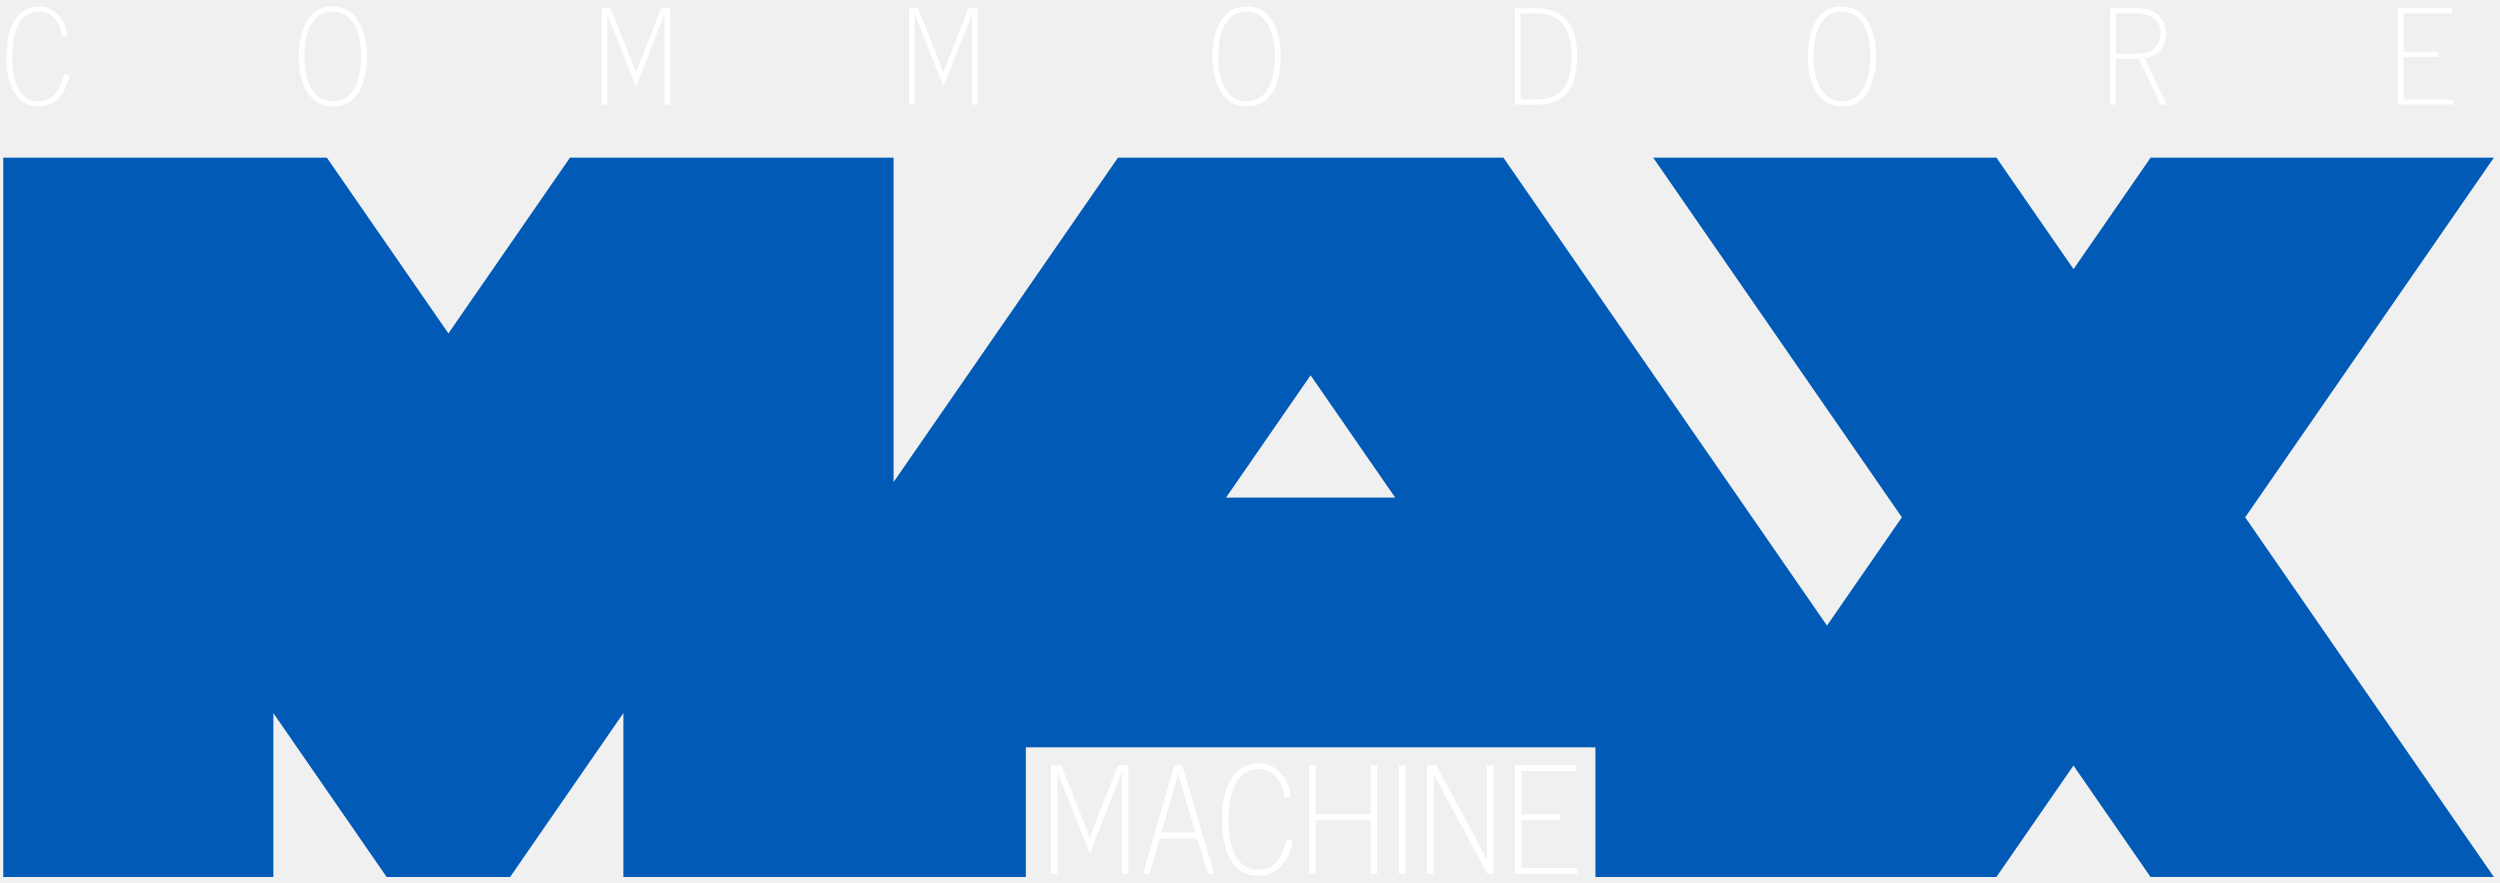
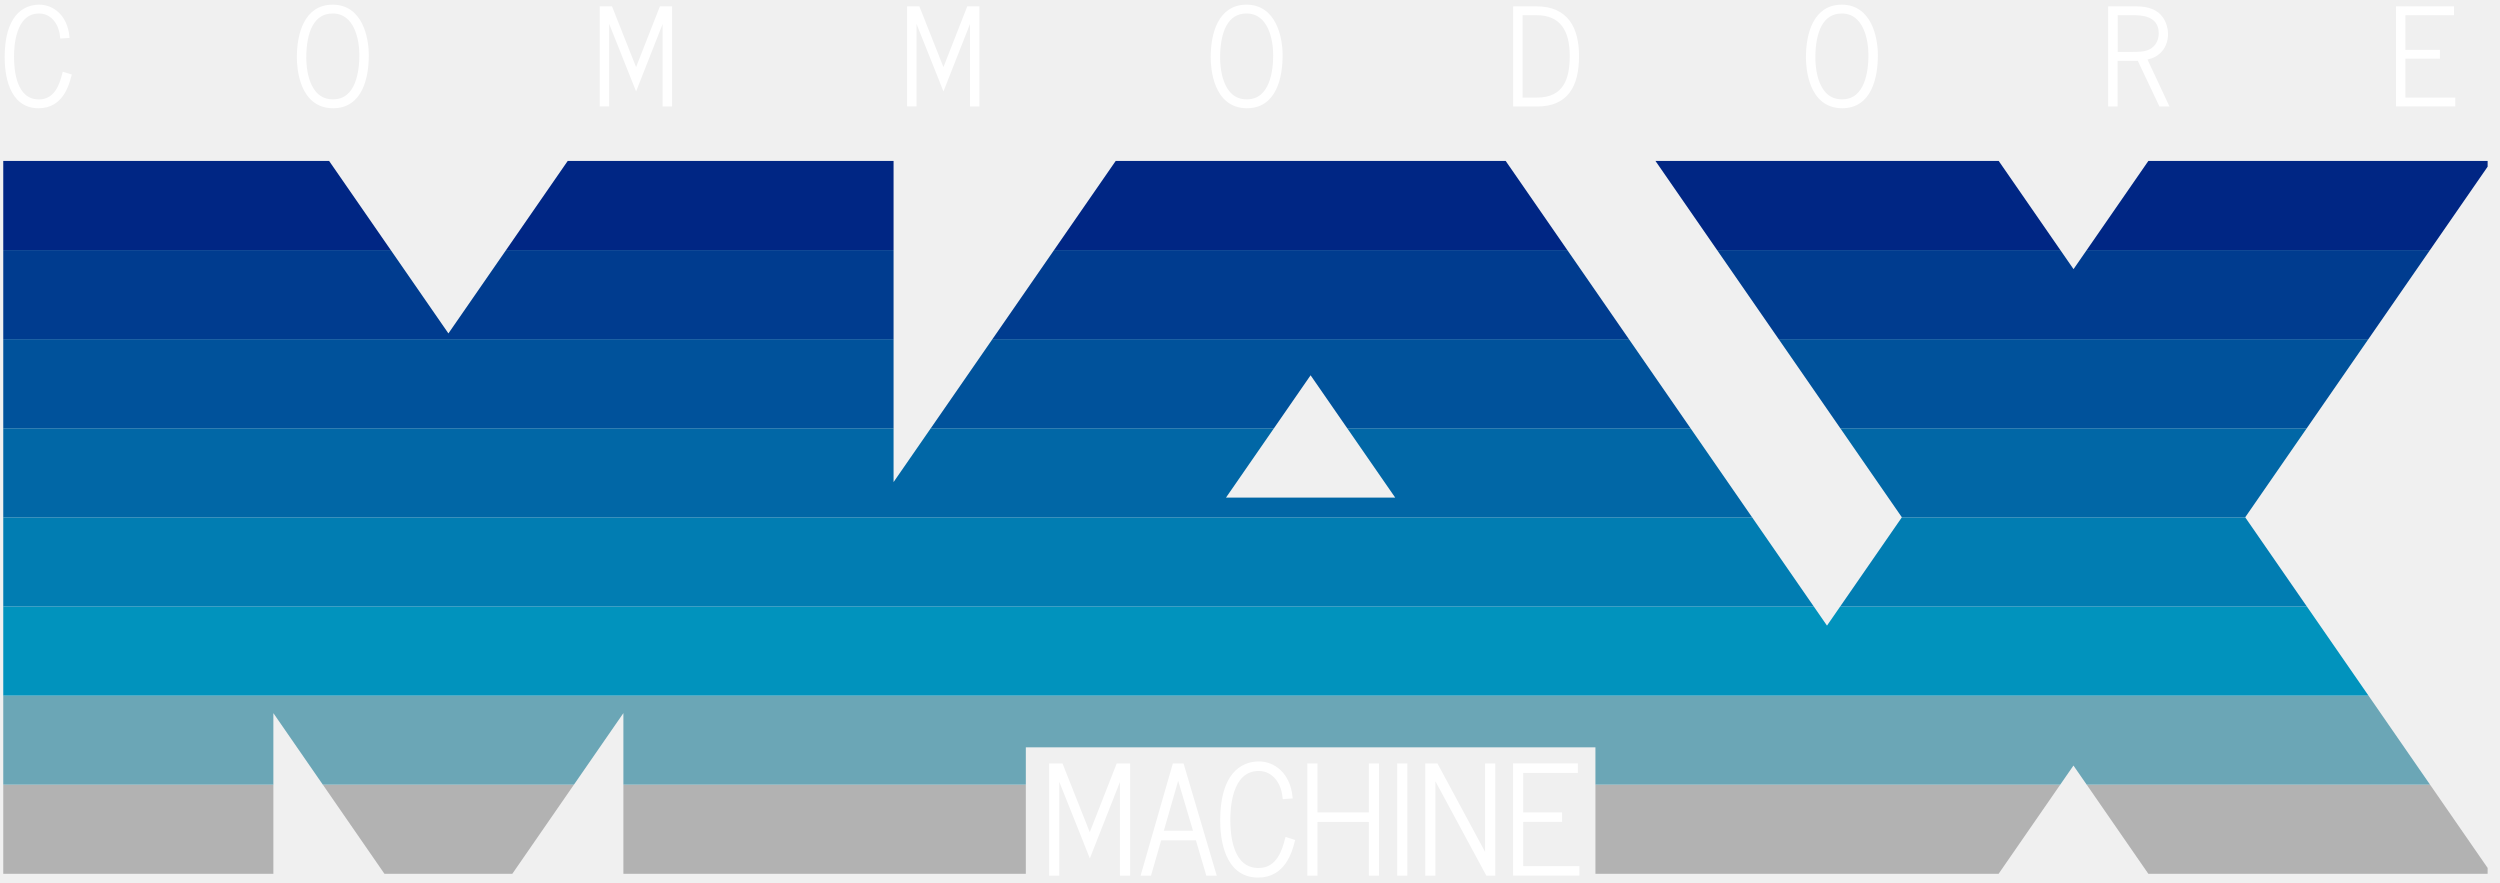
- <svg xmlns="http://www.w3.org/2000/svg" xmlns:xlink="http://www.w3.org/1999/xlink" width="1015.762mm" height="358.457mm" viewBox="0 0 1015.762 358.457" version="1.1" id="svg1" xml:space="preserve">
+ <svg xmlns="http://www.w3.org/2000/svg" width="1015.762mm" height="358.457mm" viewBox="0 0 1015.762 358.457" version="1.1" id="svg1" xml:space="preserve">
  <defs id="defs1">
-     <clipPath id="SVGID_00000046337453222900239440000014632039938231015090_">
-       <use xlink:href="#SVGID_1_" style="overflow:visible" id="use42" />
+     <clipPath clipPathUnits="userSpaceOnUse" id="clipPath58">
+       <path id="path58" d="M 582.904,24.897 H 446.643 L 414.629,71.199 382.614,24.897 H 246.354 L 346.498,169.73 314.484,216.032 182.298,24.897 H 27.067 L -66.093,159.623 V 24.897 H -195.58 l -50.086,72.416 -50.059,-72.416 H -425.212 V 314.537 h 107.13 v -69.48 l 48.048,69.48 h 48.736 l 48.048,-69.48 v 69.48 h 107.13 29.131 v 0 h 24.633 v -52.705 H 221.694 v 52.705 h 24.633 v 0 H 382.587 l 32.015,-46.302 32.015,46.302 H 582.877 L 482.732,169.704 Z M 67.813,163.01 l 36.856,-53.314 36.883,53.314 z" style="stroke-width:0.265" />
    </clipPath>
-     <path id="SVGID_1_" d="m 3820.1,247.1 h -515 l -121,175 -121,-175 h -515 l 378.5,547.4 -121,175 L 2306,247.1 H 1719.3 L 1367.2,756.3 V 247.1 H 877.8 L 688.5,520.8 499.3,247.1 H 9.9 v 1094.7 h 404.9 v -262.6 l 181.6,262.6 h 184.2 l 181.6,-262.6 v 262.6 h 404.9 110.1 v 0 h 93.1 v -199.2 h 884.6 v 199.2 h 93.1 v 0 h 515 l 121,-175 121,175 h 515 L 3441.5,794.4 Z m -1946.8,522 139.3,-201.5 139.4,201.5 z" />
-     <defs id="defs42">
-       <path id="path43" d="m 3820.1,247.1 h -515 l -121,175 -121,-175 h -515 l 378.5,547.4 -121,175 L 2306,247.1 H 1719.3 L 1367.2,756.3 V 247.1 H 877.8 L 688.5,520.8 499.3,247.1 H 9.9 v 1094.7 h 404.9 v -262.6 l 181.6,262.6 h 184.2 l 181.6,-262.6 v 262.6 h 404.9 110.1 v 0 h 93.1 v -199.2 h 884.6 v 199.2 h 93.1 v 0 h 515 l 121,-175 121,175 h 515 L 3441.5,794.4 Z m -1946.8,522 139.3,-201.5 139.4,201.5 z" />
-     </defs>
-     <clipPath id="clipPath1">
-       <use xlink:href="#SVGID_1_" style="overflow:visible" id="use1" />
+     <clipPath clipPathUnits="userSpaceOnUse" id="clipPath59">
+       <path id="path59" d="M 582.904,24.897 H 446.643 L 414.629,71.199 382.614,24.897 H 246.354 L 346.498,169.73 314.484,216.032 182.298,24.897 H 27.067 L -66.093,159.623 V 24.897 H -195.58 l -50.086,72.416 -50.059,-72.416 H -425.212 V 314.537 h 107.13 v -69.48 l 48.048,69.48 h 48.736 l 48.048,-69.48 v 69.48 h 107.13 29.131 v 0 h 24.633 v -52.705 H 221.694 v 52.705 h 24.633 v 0 H 382.587 l 32.015,-46.302 32.015,46.302 H 582.877 L 482.732,169.704 Z M 67.813,163.01 l 36.856,-53.314 36.883,53.314 z" style="stroke-width:0.265" />
+     </clipPath>
+     <clipPath clipPathUnits="userSpaceOnUse" id="clipPath60">
+       <path id="path60" d="M 582.904,24.897 H 446.643 L 414.629,71.199 382.614,24.897 H 246.354 L 346.498,169.73 314.484,216.032 182.298,24.897 H 27.067 L -66.093,159.623 V 24.897 H -195.58 l -50.086,72.416 -50.059,-72.416 H -425.212 V 314.537 h 107.13 v -69.48 l 48.048,69.48 h 48.736 l 48.048,-69.48 v 69.48 h 107.13 29.131 v 0 h 24.633 v -52.705 H 221.694 v 52.705 h 24.633 v 0 H 382.587 l 32.015,-46.302 32.015,46.302 H 582.877 L 482.732,169.704 Z M 67.813,163.01 l 36.856,-53.314 36.883,53.314 z" style="stroke-width:0.265" />
+     </clipPath>
+     <clipPath clipPathUnits="userSpaceOnUse" id="clipPath61">
+       <path id="path61" d="M 582.904,24.897 H 446.643 L 414.629,71.199 382.614,24.897 H 246.354 L 346.498,169.73 314.484,216.032 182.298,24.897 H 27.067 L -66.093,159.623 V 24.897 H -195.58 l -50.086,72.416 -50.059,-72.416 H -425.212 V 314.537 h 107.13 v -69.48 l 48.048,69.48 h 48.736 l 48.048,-69.48 v 69.48 h 107.13 29.131 v 0 h 24.633 v -52.705 H 221.694 v 52.705 h 24.633 v 0 H 382.587 l 32.015,-46.302 32.015,46.302 H 582.877 L 482.732,169.704 Z M 67.813,163.01 l 36.856,-53.314 36.883,53.314 z" style="stroke-width:0.265" />
+     </clipPath>
+     <clipPath clipPathUnits="userSpaceOnUse" id="clipPath62">
+       <path id="path62" d="M 582.904,24.897 H 446.643 L 414.629,71.199 382.614,24.897 H 246.354 L 346.498,169.73 314.484,216.032 182.298,24.897 H 27.067 L -66.093,159.623 V 24.897 H -195.58 l -50.086,72.416 -50.059,-72.416 H -425.212 V 314.537 h 107.13 v -69.48 l 48.048,69.48 h 48.736 l 48.048,-69.48 v 69.48 h 107.13 29.131 v 0 h 24.633 v -52.705 H 221.694 v 52.705 h 24.633 v 0 H 382.587 l 32.015,-46.302 32.015,46.302 H 582.877 L 482.732,169.704 Z M 67.813,163.01 l 36.856,-53.314 36.883,53.314 z" style="stroke-width:0.265" />
+     </clipPath>
+     <clipPath clipPathUnits="userSpaceOnUse" id="clipPath63">
+       <path id="path63" d="M 582.904,24.897 H 446.643 L 414.629,71.199 382.614,24.897 H 246.354 L 346.498,169.73 314.484,216.032 182.298,24.897 H 27.067 L -66.093,159.623 V 24.897 H -195.58 l -50.086,72.416 -50.059,-72.416 H -425.212 V 314.537 h 107.13 v -69.48 l 48.048,69.48 h 48.736 l 48.048,-69.48 v 69.48 h 107.13 29.131 v 0 h 24.633 v -52.705 H 221.694 v 52.705 h 24.633 v 0 H 382.587 l 32.015,-46.302 32.015,46.302 H 582.877 L 482.732,169.704 Z M 67.813,163.01 l 36.856,-53.314 36.883,53.314 z" style="stroke-width:0.265" />
+     </clipPath>
+     <clipPath clipPathUnits="userSpaceOnUse" id="clipPath64">
+       <path id="path64" d="M 582.904,24.897 H 446.643 L 414.629,71.199 382.614,24.897 H 246.354 L 346.498,169.73 314.484,216.032 182.298,24.897 H 27.067 L -66.093,159.623 V 24.897 H -195.58 l -50.086,72.416 -50.059,-72.416 H -425.212 V 314.537 h 107.13 v -69.48 l 48.048,69.48 h 48.736 l 48.048,-69.48 v 69.48 h 107.13 29.131 v 0 h 24.633 v -52.705 H 221.694 v 52.705 h 24.633 v 0 H 382.587 l 32.015,-46.302 32.015,46.302 H 582.877 L 482.732,169.704 Z M 67.813,163.01 l 36.856,-53.314 36.883,53.314 z" style="stroke-width:0.265" />
+     </clipPath>
+     <clipPath clipPathUnits="userSpaceOnUse" id="clipPath65">
+       <path id="path65" d="M 582.904,24.897 H 446.643 L 414.629,71.199 382.614,24.897 H 246.354 L 346.498,169.73 314.484,216.032 182.298,24.897 H 27.067 L -66.093,159.623 V 24.897 H -195.58 l -50.086,72.416 -50.059,-72.416 H -425.212 V 314.537 h 107.13 v -69.48 l 48.048,69.48 h 48.736 l 48.048,-69.48 v 69.48 h 107.13 29.131 v 0 h 24.633 v -52.705 H 221.694 v 52.705 h 24.633 v 0 H 382.587 l 32.015,-46.302 32.015,46.302 H 582.877 L 482.732,169.704 Z M 67.813,163.01 l 36.856,-53.314 36.883,53.314 z" style="stroke-width:0.265" />
+     </clipPath>
+     <clipPath clipPathUnits="userSpaceOnUse" id="clipPath66">
+       <path id="path66" d="m -582.904,-24.897 h 136.26 l 32.015,-46.302 32.015,46.302 h 136.26 l -100.145,-144.833 32.015,-46.302 132.186,191.135 H -27.067 L 66.093,-159.623 V -24.897 H 195.58 l 50.086,-72.416 50.059,72.416 H 425.212 V -314.537 h -107.13 v 69.48 l -48.048,-69.48 H 221.298 l -48.048,69.48 v -69.48 H 66.119 36.989 v 0 H 12.356 v 52.705 H -221.694 v -52.705 h -24.633 v 0 H -382.587 l -32.015,46.302 -32.015,-46.302 h -136.26 l 100.145,144.833 z m 515.091,-138.112 -36.856,53.314 -36.883,-53.314 z" style="stroke-width:0.265" />
+     </clipPath>
+     <clipPath clipPathUnits="userSpaceOnUse" id="clipPath67">
+       <path id="path67" d="m -582.904,-24.897 h 136.26 l 32.015,-46.302 32.015,46.302 h 136.26 l -100.145,-144.833 32.015,-46.302 132.186,191.135 H -27.067 L 66.093,-159.623 V -24.897 H 195.58 l 50.086,-72.416 50.059,72.416 H 425.212 V -314.537 h -107.13 v 69.48 l -48.048,-69.48 H 221.298 l -48.048,69.48 v -69.48 H 66.119 36.989 v 0 H 12.356 v 52.705 H -221.694 v -52.705 h -24.633 v 0 H -382.587 l -32.015,46.302 -32.015,-46.302 h -136.26 l 100.145,144.833 z m 515.091,-138.112 -36.856,53.314 -36.883,-53.314 z" style="stroke-width:0.265" />
+     </clipPath>
+     <clipPath clipPathUnits="userSpaceOnUse" id="clipPath68">
+       <path id="path68" d="m -582.904,-24.897 h 136.26 l 32.015,-46.302 32.015,46.302 h 136.26 l -100.145,-144.833 32.015,-46.302 132.186,191.135 H -27.067 L 66.093,-159.623 V -24.897 H 195.58 l 50.086,-72.416 50.059,72.416 H 425.212 V -314.537 h -107.13 v 69.48 l -48.048,-69.48 H 221.298 l -48.048,69.48 v -69.48 H 66.119 36.989 v 0 H 12.356 v 52.705 H -221.694 v -52.705 h -24.633 v 0 H -382.587 l -32.015,46.302 -32.015,-46.302 h -136.26 l 100.145,144.833 z m 515.091,-138.112 -36.856,53.314 -36.883,-53.314 z" style="stroke-width:0.265" />
+     </clipPath>
+     <clipPath clipPathUnits="userSpaceOnUse" id="clipPath69">
+       <path id="path69" d="m -582.904,-24.897 h 136.26 l 32.015,-46.302 32.015,46.302 h 136.26 l -100.145,-144.833 32.015,-46.302 132.186,191.135 H -27.067 L 66.093,-159.623 V -24.897 H 195.58 l 50.086,-72.416 50.059,72.416 H 425.212 V -314.537 h -107.13 v 69.48 l -48.048,-69.48 H 221.298 l -48.048,69.48 v -69.48 H 66.119 36.989 v 0 H 12.356 v 52.705 H -221.694 v -52.705 h -24.633 v 0 H -382.587 l -32.015,46.302 -32.015,-46.302 h -136.26 l 100.145,144.833 z m 515.091,-138.112 -36.856,53.314 -36.883,-53.314 z" style="stroke-width:0.265" />
+     </clipPath>
+     <clipPath clipPathUnits="userSpaceOnUse" id="clipPath70">
+       <path id="path70" d="m -582.904,-24.897 h 136.26 l 32.015,-46.302 32.015,46.302 h 136.26 l -100.145,-144.833 32.015,-46.302 132.186,191.135 H -27.067 L 66.093,-159.623 V -24.897 H 195.58 l 50.086,-72.416 50.059,72.416 H 425.212 V -314.537 h -107.13 v 69.48 l -48.048,-69.48 H 221.298 l -48.048,69.48 v -69.48 H 66.119 36.989 v 0 H 12.356 v 52.705 H -221.694 v -52.705 h -24.633 v 0 H -382.587 l -32.015,46.302 -32.015,-46.302 h -136.26 l 100.145,144.833 z m 515.091,-138.112 -36.856,53.314 -36.883,-53.314 z" style="stroke-width:0.265" />
+     </clipPath>
+     <clipPath clipPathUnits="userSpaceOnUse" id="clipPath71">
+       <path id="path71" d="m -582.904,-24.897 h 136.26 l 32.015,-46.302 32.015,46.302 h 136.26 l -100.145,-144.833 32.015,-46.302 132.186,191.135 H -27.067 L 66.093,-159.623 V -24.897 H 195.58 l 50.086,-72.416 50.059,72.416 H 425.212 V -314.537 h -107.13 v 69.48 l -48.048,-69.48 H 221.298 l -48.048,69.48 v -69.48 H 66.119 36.989 v 0 H 12.356 v 52.705 H -221.694 v -52.705 h -24.633 v 0 H -382.587 l -32.015,46.302 -32.015,-46.302 h -136.26 l 100.145,144.833 z m 515.091,-138.112 -36.856,53.314 -36.883,-53.314 z" style="stroke-width:0.265" />
+     </clipPath>
+     <clipPath clipPathUnits="userSpaceOnUse" id="clipPath72">
+       <path id="path72" d="m -582.904,-24.897 h 136.26 l 32.015,-46.302 32.015,46.302 h 136.26 l -100.145,-144.833 32.015,-46.302 132.186,191.135 H -27.067 L 66.093,-159.623 V -24.897 H 195.58 l 50.086,-72.416 50.059,72.416 H 425.212 V -314.537 h -107.13 v 69.48 l -48.048,-69.48 H 221.298 l -48.048,69.48 v -69.48 H 66.119 36.989 v 0 H 12.356 v 52.705 H -221.694 v -52.705 h -24.633 v 0 H -382.587 l -32.015,46.302 -32.015,-46.302 h -136.26 l 100.145,144.833 z m 515.091,-138.112 -36.856,53.314 -36.883,-53.314 z" style="stroke-width:0.265" />
+     </clipPath>
+     <clipPath clipPathUnits="userSpaceOnUse" id="clipPath73">
+       <path id="path73" d="m -582.904,-24.897 h 136.26 l 32.015,-46.302 32.015,46.302 h 136.26 l -100.145,-144.833 32.015,-46.302 132.186,191.135 H -27.067 L 66.093,-159.623 V -24.897 H 195.58 l 50.086,-72.416 50.059,72.416 H 425.212 V -314.537 h -107.13 v 69.48 l -48.048,-69.48 H 221.298 l -48.048,69.48 v -69.48 H 66.119 36.989 v 0 H 12.356 v 52.705 H -221.694 v -52.705 h -24.633 v 0 H -382.587 l -32.015,46.302 -32.015,-46.302 h -136.26 l 100.145,144.833 z m 515.091,-138.112 -36.856,53.314 -36.883,-53.314 z" style="stroke-width:0.265" />
    </clipPath>
  </defs>
-   <g id="g27" transform="scale(0.2645833)" style="display:inline">
-     <path class="st0" d="m 3302.5,1346.8 -118.4,-171.2 -118.4,171.2 H 2450 v -199.2 h -874.7 v 199.2 h -618 v -251.7 l -174,251.7 H 593.8 l -174,-251.7 v 251.7 H 5 V 242.1 H 501.9 L 688.6,512 875.3,242.1 h 496.9 v 498.2 l 344.6,-498.2 h 591.9 l 496.9,718.6 115,-166.3 -381.9,-552.3 h 527.1 l 118.4,171.2 118.4,-171.2 h 527.1 l -381.9,552.3 381.9,552.3 H 3302.5 Z M 2142.5,764.1 2012.6,576.3 1882.7,764.1 Z" id="path25" style="display:inline;fill:#015ab5;fill-opacity:1" />
+   <g id="g43" transform="scale(0.2645833)" style="stroke:#ffffff;stroke-opacity:1;stroke-width:5.669;stroke-dasharray:none;fill:#ffffff">
+     <path d="M 95.1,56.2 C 92.5,32 77.8,17.9 60.1,17.9 20,17.9 18.7,73.7 18.7,87 c 0,20.4 3.1,68.5 41.2,68.5 27.3,0 34.8,-27.7 38.5,-41.8 l 8.4,2.6 C 103.1,130.2 94.2,163.4 59.3,163.4 15.1,163.4 10,111.7 10,87.8 10,26.7 36.5,10 60.3,10 c 19.8,0 40.1,14.7 43.4,45.6 z" id="path27" style="display:inline;stroke:#ffffff;stroke-opacity:1;stroke-width:5.669;stroke-dasharray:none;fill:#ffffff" />
+     <path d="m 458.7,88.2 c 0,-35.9 11,-78.2 52.2,-78.2 43.2,0 52.6,48.1 52.6,74.8 0,33.2 -9,78.6 -52,78.6 -49.5,-0.1 -52.8,-60.2 -52.8,-75.2 z m 96,-3.7 c 0,-24 -7.9,-66.6 -43.8,-66.6 -30.8,0 -43.4,29.7 -43.4,71.1 0,12.8 2.6,66.4 43.8,66.4 38.7,0 43.4,-47.5 43.4,-70.9 z" id="path28" style="stroke:#ffffff;stroke-opacity:1;stroke-width:5.669;stroke-dasharray:none;fill:#ffffff" />
+     <path d="m 1029.2,12.6 v 148.1 h -8.8 V 21.9 L 976.8,132.7 932.6,21.9 v 138.7 h -8.8 v -148 h 14.1 l 38.9,98.2 38.5,-98.2 z" id="path29" style="stroke:#ffffff;stroke-opacity:1;stroke-width:5.669;stroke-dasharray:none;fill:#ffffff" />
+     <path d="m 1501.2,12.6 v 148.1 h -8.8 V 21.9 l -43.6,110.8 -44.2,-110.8 v 138.7 h -8.8 v -148 h 14.1 l 38.9,98.2 38.5,-98.2 z" id="path30" style="stroke:#ffffff;stroke-opacity:1;stroke-width:5.669;stroke-dasharray:none;fill:#ffffff" />
+     <path d="m 1862,88.2 c 0,-35.9 11,-78.2 52.2,-78.2 43.2,0 52.6,48.1 52.6,74.8 0,33.2 -9,78.6 -52,78.6 -49.5,-0.1 -52.8,-60.2 -52.8,-75.2 z m 96,-3.7 c 0,-24 -7.9,-66.6 -43.8,-66.6 -30.8,0 -43.4,29.7 -43.4,71.1 0,12.8 2.6,66.4 43.8,66.4 38.7,0 43.4,-47.5 43.4,-70.9 z" id="path31" style="stroke:#ffffff;stroke-opacity:1;stroke-width:5.669;stroke-dasharray:none;fill:#ffffff" />
+     <path d="m 2359.7,12.6 c 46,0 62.3,31.2 62.3,73.5 0,45.6 -16.5,74.6 -61.5,74.6 h -34 V 12.6 Z m -24.4,7.9 v 132.2 h 24.7 c 44.2,0 53.4,-32 53.4,-66.8 0,-39.9 -15.3,-65.4 -54,-65.4 z" id="path32" style="stroke:#ffffff;stroke-opacity:1;stroke-width:5.669;stroke-dasharray:none;fill:#ffffff" />
+     <path d="m 2776.1,88.2 c 0,-35.9 11,-78.2 52.2,-78.2 43.2,0 52.6,48.1 52.6,74.8 0,33.2 -9,78.6 -52,78.6 -49.5,-0.1 -52.8,-60.2 -52.8,-75.2 z m 96,-3.7 c 0,-24 -7.9,-66.6 -43.8,-66.6 -30.8,0 -43.4,29.7 -43.4,71.1 0,12.8 2.6,66.4 43.8,66.4 38.7,0 43.4,-47.5 43.4,-70.9 z" id="path33" style="stroke:#ffffff;stroke-opacity:1;stroke-width:5.669;stroke-dasharray:none;fill:#ffffff" />
+     <path d="m 3280.5,12.6 c 17.7,0 31.4,4.7 39.1,16.5 4.7,7.1 6.9,15.5 6.9,23.2 0,10.8 -4.1,21.8 -12.8,28.7 -7.3,5.9 -13.9,7.1 -20,8.4 l 33.4,71.3 h -9.2 L 3284.7,90.6 H 3249 v 70.1 h -8.8 V 12.6 Z m -31.3,7.9 v 62.1 h 21.6 c 15.5,0 21.2,-0.6 26.1,-2.2 14.5,-4.3 21,-16.7 21,-29.1 0,-30.8 -31.6,-30.8 -41.8,-30.8 z" id="path34" style="stroke:#ffffff;stroke-opacity:1;stroke-width:5.669;stroke-dasharray:none;fill:#ffffff" />
+     <path d="m 3765.6,12.6 v 7.9 H 3691 v 58.9 h 53 v 7.9 h -53 v 65.4 h 76.6 v 7.9 h -85.4 v -148 z" id="path35" style="stroke:#ffffff;stroke-opacity:1;stroke-width:5.669;stroke-dasharray:none;fill:#ffffff" />
  </g>
-   <g id="g43" transform="scale(0.2645833)" style="fill:#ffffff">
-     <path d="M 95.1,56.2 C 92.5,32 77.8,17.9 60.1,17.9 20,17.9 18.7,73.7 18.7,87 c 0,20.4 3.1,68.5 41.2,68.5 27.3,0 34.8,-27.7 38.5,-41.8 l 8.4,2.6 C 103.1,130.2 94.2,163.4 59.3,163.4 15.1,163.4 10,111.7 10,87.8 10,26.7 36.5,10 60.3,10 c 19.8,0 40.1,14.7 43.4,45.6 z" id="path27" style="display:inline;fill:#ffffff" />
-     <path d="m 458.7,88.2 c 0,-35.9 11,-78.2 52.2,-78.2 43.2,0 52.6,48.1 52.6,74.8 0,33.2 -9,78.6 -52,78.6 -49.5,-0.1 -52.8,-60.2 -52.8,-75.2 z m 96,-3.7 c 0,-24 -7.9,-66.6 -43.8,-66.6 -30.8,0 -43.4,29.7 -43.4,71.1 0,12.8 2.6,66.4 43.8,66.4 38.7,0 43.4,-47.5 43.4,-70.9 z" id="path28" style="fill:#ffffff" />
-     <path d="m 1029.2,12.6 v 148.1 h -8.8 V 21.9 L 976.8,132.7 932.6,21.9 v 138.7 h -8.8 v -148 h 14.1 l 38.9,98.2 38.5,-98.2 z" id="path29" style="fill:#ffffff" />
-     <path d="m 1501.2,12.6 v 148.1 h -8.8 V 21.9 l -43.6,110.8 -44.2,-110.8 v 138.7 h -8.8 v -148 h 14.1 l 38.9,98.2 38.5,-98.2 z" id="path30" style="fill:#ffffff" />
-     <path d="m 1862,88.2 c 0,-35.9 11,-78.2 52.2,-78.2 43.2,0 52.6,48.1 52.6,74.8 0,33.2 -9,78.6 -52,78.6 -49.5,-0.1 -52.8,-60.2 -52.8,-75.2 z m 96,-3.7 c 0,-24 -7.9,-66.6 -43.8,-66.6 -30.8,0 -43.4,29.7 -43.4,71.1 0,12.8 2.6,66.4 43.8,66.4 38.7,0 43.4,-47.5 43.4,-70.9 z" id="path31" style="fill:#ffffff" />
-     <path d="m 2359.7,12.6 c 46,0 62.3,31.2 62.3,73.5 0,45.6 -16.5,74.6 -61.5,74.6 h -34 V 12.6 Z m -24.4,7.9 v 132.2 h 24.7 c 44.2,0 53.4,-32 53.4,-66.8 0,-39.9 -15.3,-65.4 -54,-65.4 z" id="path32" style="fill:#ffffff" />
-     <path d="m 2776.1,88.2 c 0,-35.9 11,-78.2 52.2,-78.2 43.2,0 52.6,48.1 52.6,74.8 0,33.2 -9,78.6 -52,78.6 -49.5,-0.1 -52.8,-60.2 -52.8,-75.2 z m 96,-3.7 c 0,-24 -7.9,-66.6 -43.8,-66.6 -30.8,0 -43.4,29.7 -43.4,71.1 0,12.8 2.6,66.4 43.8,66.4 38.7,0 43.4,-47.5 43.4,-70.9 z" id="path33" style="fill:#ffffff" />
-     <path d="m 3280.5,12.6 c 17.7,0 31.4,4.7 39.1,16.5 4.7,7.1 6.9,15.5 6.9,23.2 0,10.8 -4.1,21.8 -12.8,28.7 -7.3,5.9 -13.9,7.1 -20,8.4 l 33.4,71.3 h -9.2 L 3284.7,90.6 H 3249 v 70.1 h -8.8 V 12.6 Z m -31.3,7.9 v 62.1 h 21.6 c 15.5,0 21.2,-0.6 26.1,-2.2 14.5,-4.3 21,-16.7 21,-29.1 0,-30.8 -31.6,-30.8 -41.8,-30.8 z" id="path34" style="fill:#ffffff" />
-     <path d="m 3765.6,12.6 v 7.9 H 3691 v 58.9 h 53 v 7.9 h -53 v 65.4 h 76.6 v 7.9 h -85.4 v -148 z" id="path35" style="fill:#ffffff" />
+   <g id="g44" transform="scale(0.2645833)" style="stroke:#ffffff;stroke-opacity:1;stroke-width:5.669;stroke-dasharray:none;fill:#ffffff">
+     <path d="m 1732.6,1175.2 v 166.7 h -9.9 v -156.1 l -49.1,124.7 -49.8,-124.7 v 156.1 h -9.9 v -166.7 h 15.8 l 43.8,110.5 43.3,-110.5 z" id="path36" style="stroke:#ffffff;stroke-opacity:1;stroke-width:5.669;stroke-dasharray:none;fill:#ffffff" />
+     <path d="m 1815.4,1175.2 49.3,166.7 h -10.1 l -16,-54.3 H 1781 l -15.6,54.3 h -10.1 l 47.9,-166.7 z m -6.2,13.7 -25.7,89.6 h 52.3 z" id="path37" style="stroke:#ffffff;stroke-opacity:1;stroke-width:5.669;stroke-dasharray:none;fill:#ffffff" />
+     <path d="m 1972.4,1224.2 c -3,-27.3 -19.5,-43.1 -39.4,-43.1 -45.2,0 -46.5,62.8 -46.5,77.7 0,22.9 3.4,77 46.3,77 30.7,0 39.2,-31.2 43.3,-47 l 9.4,3 c -4.1,15.6 -14.2,53 -53.4,53 -49.8,0 -55.5,-58.2 -55.5,-85.1 0,-68.8 29.8,-87.6 56.6,-87.6 22.2,0 45.2,16.5 48.8,51.4 z" id="path38" style="stroke:#ffffff;stroke-opacity:1;stroke-width:5.669;stroke-dasharray:none;fill:#ffffff" />
+     <path d="m 2020.3,1175.2 v 75.2 h 84.6 v -75.2 h 9.9 v 166.7 h -9.9 v -82.5 h -84.6 v 82.5 h -9.9 v -166.7 z" id="path39" style="stroke:#ffffff;stroke-opacity:1;stroke-width:5.669;stroke-dasharray:none;fill:#ffffff" />
+     <path d="m 2158.3,1175.2 v 166.7 h -9.9 v -166.7 z" id="path40" style="stroke:#ffffff;stroke-opacity:1;stroke-width:5.669;stroke-dasharray:none;fill:#ffffff" />
+     <path d="m 2293.4,1175.2 v 166.7 h -9.2 l -82.8,-153.4 v 153.4 h -9.9 v -166.7 h 14.2 l 77.7,144.2 v -144.2 z" id="path41" style="stroke:#ffffff;stroke-opacity:1;stroke-width:5.669;stroke-dasharray:none;fill:#ffffff" />
+     <path d="m 2420.2,1175.2 v 8.9 h -83.9 v 66.3 h 59.6 v 8.9 h -59.6 v 73.6 h 86.2 v 8.9 h -96.1 v -166.7 h 93.8 z" id="path42" style="stroke:#ffffff;stroke-opacity:1;stroke-width:5.669;stroke-dasharray:none;fill:#ffffff" />
  </g>
-   <g id="g44" transform="scale(0.2645833)" style="fill:#ffffff;fill-opacity:1">
-     <path d="m 1732.6,1175.2 v 166.7 h -9.9 v -156.1 l -49.1,124.7 -49.8,-124.7 v 156.1 h -9.9 v -166.7 h 15.8 l 43.8,110.5 43.3,-110.5 z" id="path36" style="fill:#ffffff;fill-opacity:1" />
-     <path d="m 1815.4,1175.2 49.3,166.7 h -10.1 l -16,-54.3 H 1781 l -15.6,54.3 h -10.1 l 47.9,-166.7 z m -6.2,13.7 -25.7,89.6 h 52.3 z" id="path37" style="fill:#ffffff;fill-opacity:1" />
-     <path d="m 1972.4,1224.2 c -3,-27.3 -19.5,-43.1 -39.4,-43.1 -45.2,0 -46.5,62.8 -46.5,77.7 0,22.9 3.4,77 46.3,77 30.7,0 39.2,-31.2 43.3,-47 l 9.4,3 c -4.1,15.6 -14.2,53 -53.4,53 -49.8,0 -55.5,-58.2 -55.5,-85.1 0,-68.8 29.8,-87.6 56.6,-87.6 22.2,0 45.2,16.5 48.8,51.4 z" id="path38" style="fill:#ffffff;fill-opacity:1" />
-     <path d="m 2020.3,1175.2 v 75.2 h 84.6 v -75.2 h 9.9 v 166.7 h -9.9 v -82.5 h -84.6 v 82.5 h -9.9 v -166.7 z" id="path39" style="fill:#ffffff;fill-opacity:1" />
-     <path d="m 2158.3,1175.2 v 166.7 h -9.9 v -166.7 z" id="path40" style="fill:#ffffff;fill-opacity:1" />
-     <path d="m 2293.4,1175.2 v 166.7 h -9.2 l -82.8,-153.4 v 153.4 h -9.9 v -166.7 h 14.2 l 77.7,144.2 v -144.2 z" id="path41" style="fill:#ffffff;fill-opacity:1" />
-     <path d="m 2420.2,1175.2 v 8.9 h -83.9 v 66.3 h 59.6 v 8.9 h -59.6 v 73.6 h 86.2 v 8.9 h -96.1 v -166.7 h 93.8 z" id="path42" style="fill:#ffffff;fill-opacity:1" />
+   <g id="g112" style="display:inline">
+     <path id="path90" style="baseline-shift:baseline;display:inline;overflow:visible;vector-effect:none;fill:#b2b2b2;enable-background:accumulate;stop-color:#000000;stop-opacity:1" d="M 111.072,355.024 V 318.83 H 1.323 v 36.195 z m 97.086,0 25.021,-36.195 H 131.179 l 25.021,36.195 z m 208.64,0 v -36.195 h -163.512 v 36.195 z m 395.245,0 25.032,-36.195 H 648.229 v 36.195 z M 987.355,318.83 H 847.844 l 25.032,36.195 h 137.86 v -2.382 z" />
+     <path d="M 962.315,282.617 H 1.323 v 36.19 H 111.072 V 289.745 l 20.091,29.062 h 102.032 l 20.091,-29.062 v 29.062 h 163.512 v -15.172 h 231.431 v 15.172 h 188.861 l 5.369,-7.763 5.369,7.763 h 139.511 z" style="baseline-shift:baseline;display:inline;overflow:visible;vector-effect:none;fill:#6ba6b6;enable-background:accumulate;stop-color:#000000;stop-opacity:1" id="path89" />
+     <path d="M 937.287,246.422 H 747.683 l -5.368,7.763 -5.368,-7.763 H 1.323 v 36.195 H 962.315 Z" style="baseline-shift:baseline;display:inline;overflow:visible;vector-effect:none;fill:#0193bd;enable-background:accumulate;stop-color:#000000;stop-opacity:1" id="path88" />
+     <path id="path87" style="baseline-shift:baseline;display:inline;overflow:visible;vector-effect:none;fill:#017db2;enable-background:accumulate;stop-color:#000000;stop-opacity:1" d="M 1.323,246.4 H 736.932 L 711.907,210.21 H 1.323 Z M 912.248,210.21 H 772.724 l -25.026,36.19 h 189.574 z" />
+     <path id="path86" style="baseline-shift:baseline;display:inline;overflow:visible;vector-effect:none;fill:#0167a6;enable-background:accumulate;stop-color:#000000;stop-opacity:1" d="M 1.323,210.21 H 711.907 l -25.028,-36.195 H 547.397 l 19.473,28.153 h -68.739 l 19.473,-28.153 H 378.178 l -15.117,21.856 -4e-5,-21.856 H 1.323 Z M 937.241,174.015 H 747.732 l 25.01,36.17 -0.018,0.025 h 139.524 l -0.018,-0.025 z" />
+     <path id="path99-8" style="baseline-shift:baseline;display:inline;overflow:visible;vector-effect:none;fill:#00529b;enable-background:accumulate;stop-color:#000000" d="M 363.061,137.803 H 1.323 v 36.19 h 361.738 z m 15.132,36.191 h 139.426 l 14.881,-21.514 14.881,21.514 H 686.864 L 661.839,137.803 H 403.226 Z M 962.28,137.803 H 722.692 l 25.024,36.19 h 189.539 z" />
+     <path id="path85" style="baseline-shift:baseline;display:inline;overflow:visible;vector-effect:none;fill:#003c8f;enable-background:accumulate;stop-color:#000000;stop-opacity:1" d="M 158.771,101.608 H 1.323 l 8.33e-5,36.195 h 361.738 l 4e-5,-36.195 H 205.613 l -23.421,33.858 z m 244.455,36.195 h 258.613 l -25.028,-36.195 H 428.262 Z m 584.082,-36.195 H 847.842 l -5.356,7.744 -5.356,-7.744 H 697.664 l 25.028,36.195 h 239.588 z" />
+     <path id="path83" style="baseline-shift:baseline;display:inline;overflow:visible;vector-effect:none;fill:#002684;enable-background:accumulate;stop-color:#000000" d="M 133.718,65.391 H 1.323 V 101.587 H 158.756 Z m 71.91,36.195 H 363.061 V 65.391 H 230.666 Z M 453.313,65.391 428.277,101.587 H 636.795 L 611.767,65.391 Z m 219.308,0 25.028,36.195 h 139.466 L 812.084,65.391 Z m 200.268,0 -25.032,36.195 H 987.323 l 23.413,-33.859 v -2.336 z" />
  </g>
</svg>
